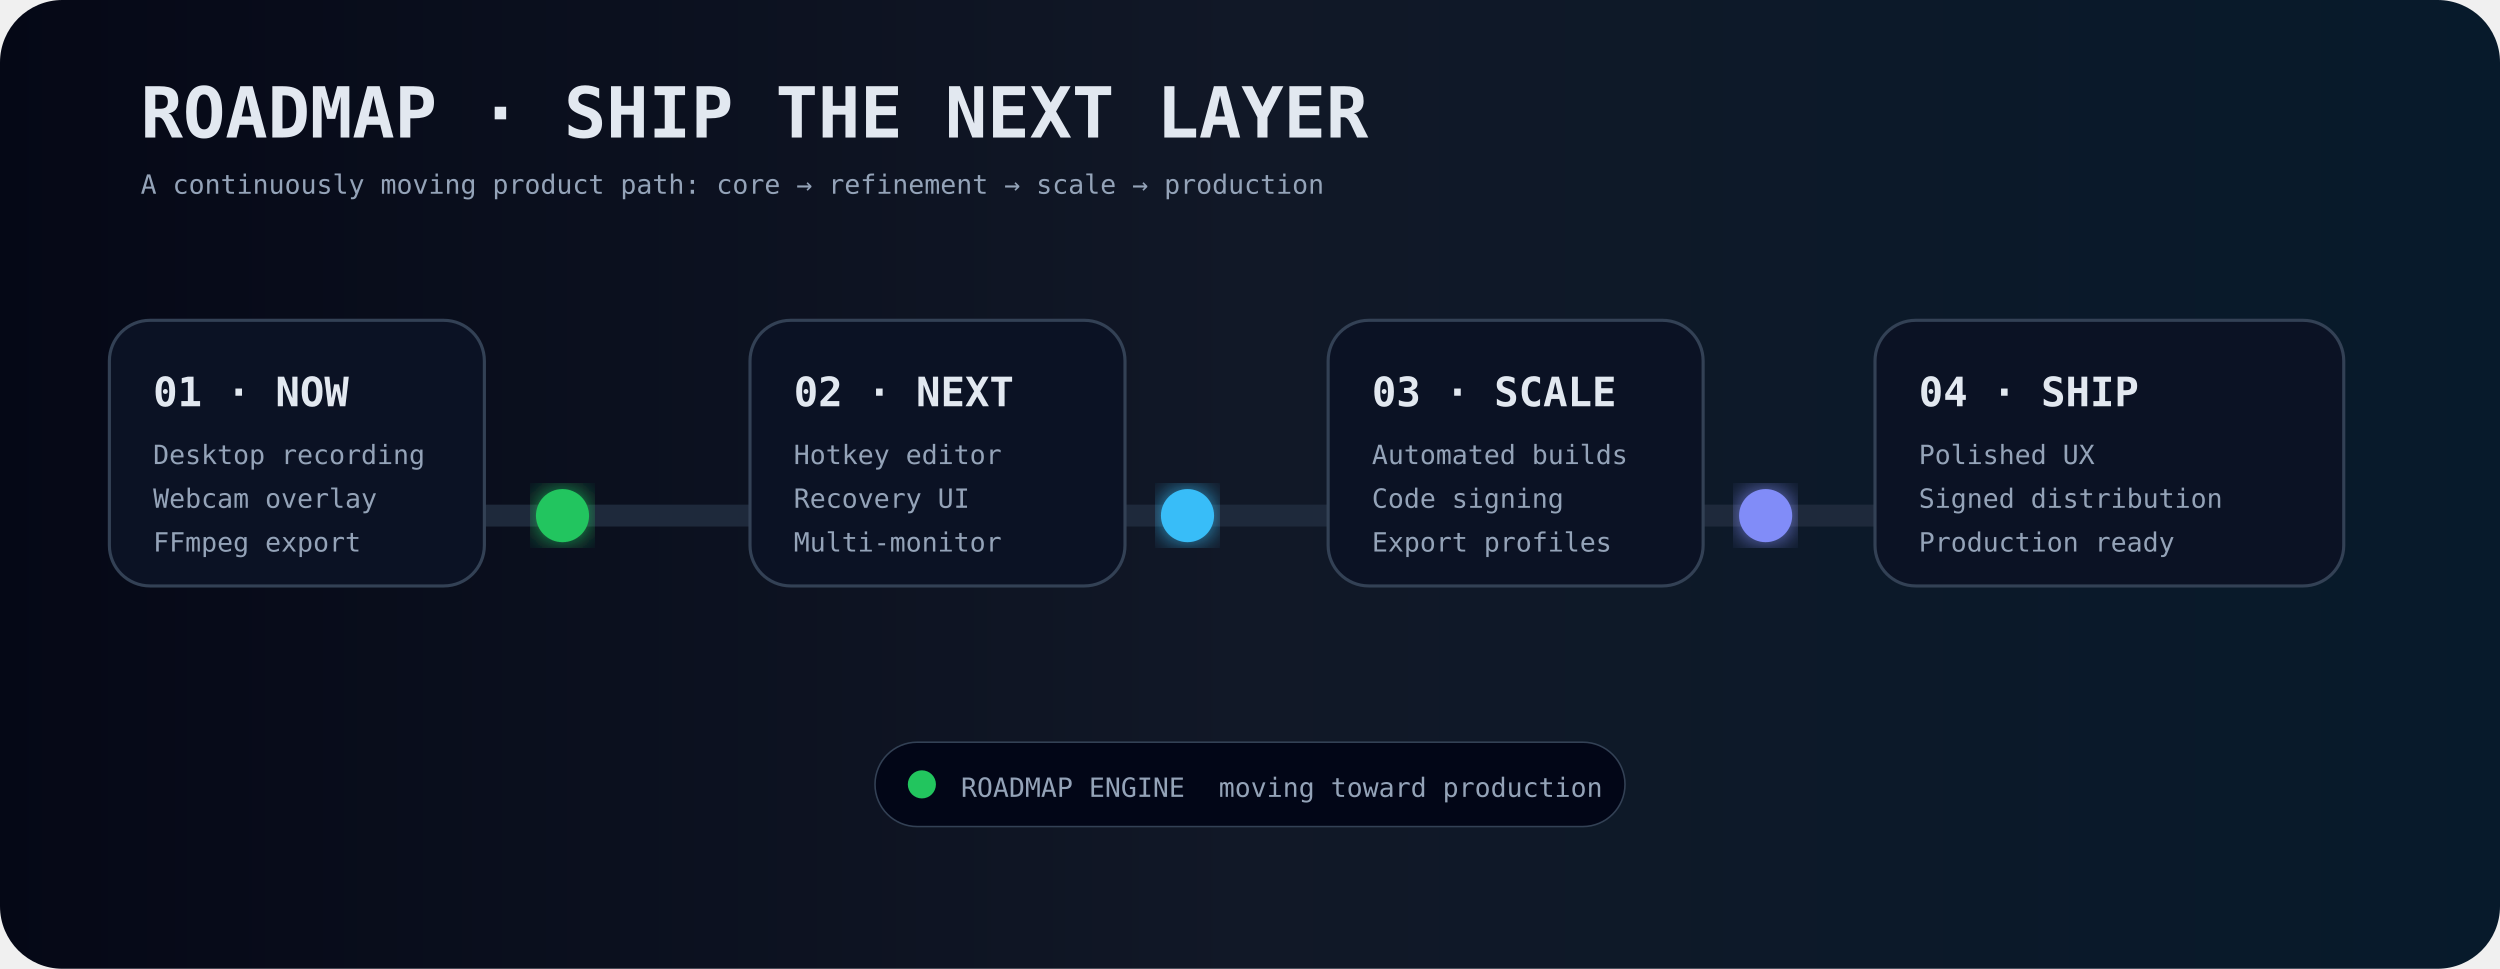
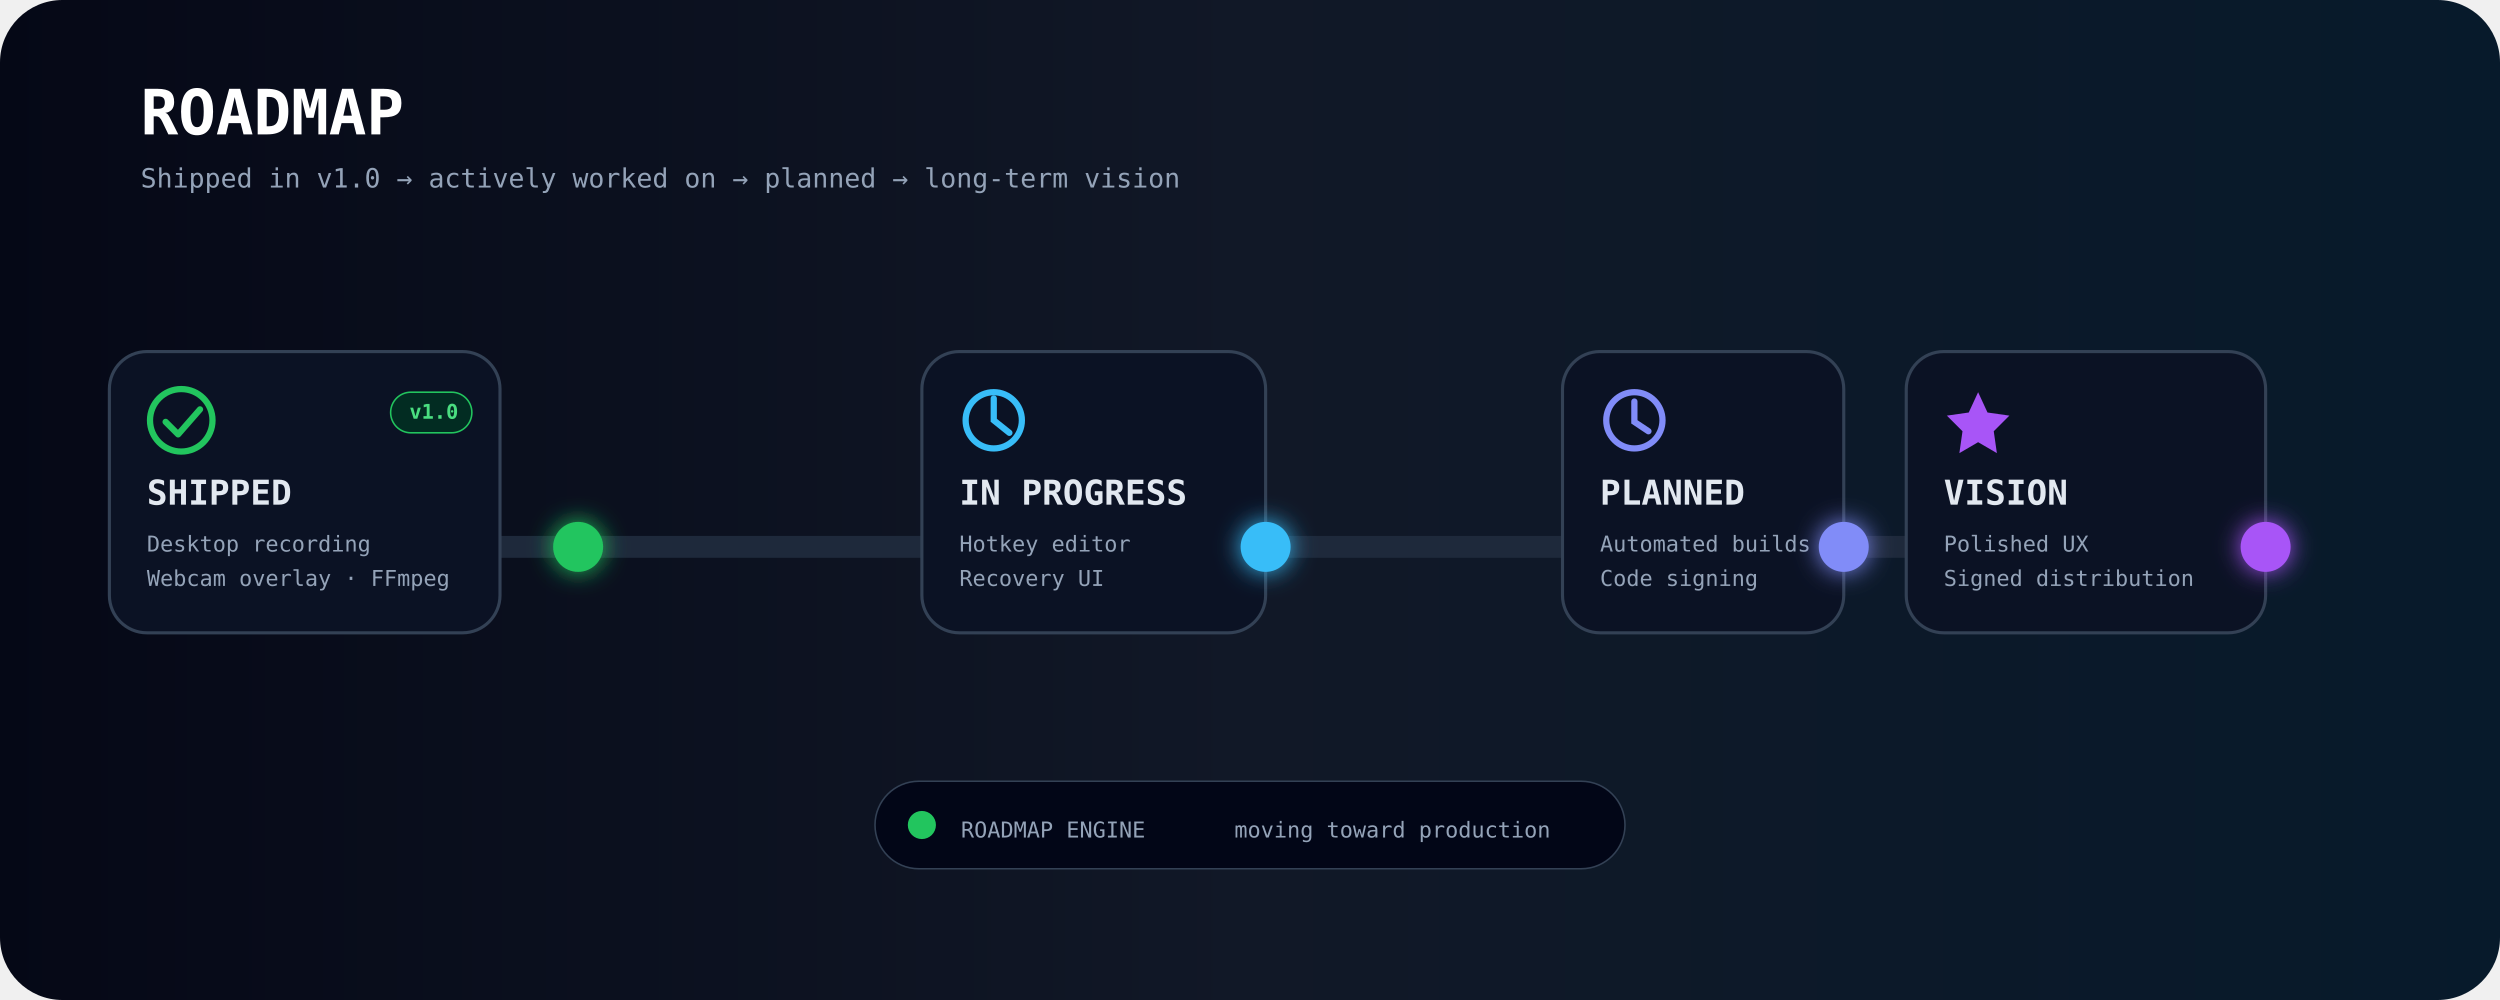
- <svg xmlns="http://www.w3.org/2000/svg" viewBox="0 0 1600 620" role="img" aria-labelledby="t d">
+ <svg xmlns="http://www.w3.org/2000/svg" viewBox="0 0 1600 640" role="img" aria-labelledby="t d">
  <defs>
-     <linearGradient id="bg" x1="0" x2="1">
+     <linearGradient id="rbg" x1="0" x2="1">
      <stop stop-color="#050816" />
      <stop offset=".5" stop-color="#111827" />
      <stop offset="1" stop-color="#071a2b" />
    </linearGradient>
-     <linearGradient id="neon">
+     <linearGradient id="rneon" x1="0" x2="1">
      <stop stop-color="#22d3ee" />
      <stop offset=".5" stop-color="#60a5fa" />
      <stop offset="1" stop-color="#8b5cf6" />
    </linearGradient>
-     <filter id="glow">
-       <feGaussianBlur stdDeviation="9" result="b" />
+     <filter id="rglow" x="-60%" y="-60%" width="220%" height="220%">
+       <feGaussianBlur stdDeviation="8" result="b" />
      <feMerge>
        <feMergeNode in="b" />
        <feMergeNode in="SourceGraphic" />
      </feMerge>
    </filter>
-     <style>.c{fill:#0b1224;stroke:#334155;stroke-width:2}.txt{font:800 26px ui-monospace,monospace;fill:#e2e8f0}.sub{font:500 17px ui-monospace,monospace;fill:#94a3b8}.node{animation:p 2.6s ease-in-out infinite;transform-box:fill-box;transform-origin:center}.beam{stroke:url(#neon);stroke-width:8;stroke-linecap:round;stroke-dasharray:18 26;animation:dash 1s linear infinite;filter:url(#glow)}.progress{stroke:url(#neon);stroke-width:5;stroke-linecap:round;stroke-dasharray:22 1000;animation:run 4.8s linear infinite}@keyframes dash{to{stroke-dashoffset:-44}}@keyframes p{0%,100%{transform:translateY(0);opacity:.7}50%{transform:translateY(-12px);opacity:1}}@keyframes run{to{stroke-dashoffset:-900}}</style>
+     <style>
+     .c{fill:#0b1224;stroke:#334155;stroke-width:2}
+     .txt{font:800 22px ui-monospace,SFMono-Regular,Menlo,monospace;fill:#e2e8f0}
+     .sub{font:500 14px ui-monospace,SFMono-Regular,Menlo,monospace;fill:#94a3b8}
+     .head{font:800 40px ui-monospace,SFMono-Regular,Menlo,monospace;fill:#fff}
+     .lead{font:500 17px ui-monospace,SFMono-Regular,Menlo,monospace;fill:#94a3b8}
+     .pill{font:800 13px ui-monospace,SFMono-Regular,Menlo,monospace}
+     .node{transform-box:fill-box;transform-origin:center;animation:rfloat 2.8s ease-in-out infinite}
+     .beam{stroke:url(#rneon);stroke-width:7;stroke-linecap:round;stroke-dasharray:16 22;animation:rdash 1s linear infinite;filter:url(#rglow)}
+     .progress{stroke:url(#rneon);stroke-width:5;stroke-linecap:round;stroke-dasharray:900;stroke-dashoffset:900;animation:rrun 6s ease-in-out infinite}
+     .check{stroke-dasharray:34;stroke-dashoffset:0}
+     .spinner{transform-box:fill-box;transform-origin:center;animation:rspin 2.2s linear infinite}
+     .ring{animation:rpulse 2s ease-in-out infinite}
+     .star{transform-box:fill-box;transform-origin:center;animation:rtwinkle 2.4s ease-in-out infinite}
+     @keyframes rfloat{0%,100%{transform:translateY(0)}50%{transform:translateY(-10px)}}
+     @keyframes rdash{to{stroke-dashoffset:-38}}
+     @keyframes rrun{0%,8%{stroke-dashoffset:900}92%,100%{stroke-dashoffset:0}}
+     @keyframes rspin{to{transform:rotate(360deg)}}
+     @keyframes rpulse{0%,100%{opacity:.35;transform:scale(1)}50%{opacity:1;transform:scale(1.18)}}
+     @keyframes rtwinkle{0%,100%{opacity:.4}50%{opacity:1}}
+   </style>
  </defs>
-   <rect width="1600" height="620" rx="40" fill="url(#bg)" />
-   <text x="90" y="88" class="txt" style="font-size:45px">ROADMAP · SHIP THE NEXT LAYER</text>
-   <text x="90" y="124" class="sub">A continuously moving product path: core → refinement → scale → production</text>
-   <path d="M150 330 H1410" stroke="#1e293b" stroke-width="14" stroke-linecap="round" />
-   <path d="M150 330 H1410" class="progress" fill="none" />
-   <path d="M360 330H540 M730 330H910 M1100 330H1280" class="beam" fill="none" />
-   <g transform="translate(70 205)">
-     <rect width="240" height="170" rx="26" class="c node" />
-     <text x="28" y="55" class="txt">01 · NOW</text>
-     <text x="28" y="92" class="sub">Desktop recording</text>
-     <text x="28" y="120" class="sub">Webcam overlay</text>
-     <text x="28" y="148" class="sub">FFmpeg export</text>
+   <rect width="1600" height="640" rx="40" fill="url(#rbg)" />
+   <text x="90" y="86" class="head">ROADMAP</text>
+   <text x="90" y="120" class="lead">Shipped in v1.0 → actively worked on → planned → long-term vision</text>
+   <path d="M150 350 H1450" stroke="#1e293b" stroke-width="14" stroke-linecap="round" />
+   <path d="M150 350 H1450" class="progress" fill="none" />
+   <path d="M370 350H540 M810 350H980 M1180 350H1350" class="beam" fill="none" />
+   <g transform="translate(70 225)">
+     <rect width="250" height="180" rx="24" class="c node" />
+     <circle cx="46" cy="44" r="20" fill="none" stroke="#22c55e" stroke-width="4" />
+     <path d="M36 45l8 8 14-16" fill="none" stroke="#22c55e" stroke-width="4" stroke-linecap="round" stroke-linejoin="round" class="check" />
+     <rect x="180" y="26" width="52" height="26" rx="13" fill="#022c22" stroke="#22c55e" />
+     <text x="192" y="43" class="pill" fill="#4ade80">v1.0</text>
+     <text x="24" y="98" class="txt">SHIPPED</text>
+     <text x="24" y="128" class="sub">Desktop recording</text>
+     <text x="24" y="150" class="sub">Webcam overlay · FFmpeg</text>
  </g>
-   <circle cx="360" cy="330" r="17" fill="#22c55e" filter="url(#glow)" class="node" />
-   <g transform="translate(480 205)">
-     <rect width="240" height="170" rx="26" class="c node" style="animation-delay:.5s" />
-     <text x="28" y="55" class="txt">02 · NEXT</text>
-     <text x="28" y="92" class="sub">Hotkey editor</text>
-     <text x="28" y="120" class="sub">Recovery UI</text>
-     <text x="28" y="148" class="sub">Multi-monitor</text>
+   <circle cx="370" cy="350" r="16" fill="#22c55e" filter="url(#rglow)" class="node" />
+   <g transform="translate(590 225)">
+     <rect width="220" height="180" rx="24" class="c node" style="animation-delay:.4s" />
+     <circle cx="46" cy="44" r="18" fill="none" stroke="#38bdf8" stroke-width="4" class="ring" />
+     <path d="M46 30v14l10 8" fill="none" stroke="#38bdf8" stroke-width="4" stroke-linecap="round" class="spinner" />
+     <text x="24" y="98" class="txt">IN PROGRESS</text>
+     <text x="24" y="128" class="sub">Hotkey editor</text>
+     <text x="24" y="150" class="sub">Recovery UI</text>
  </g>
-   <circle cx="760" cy="330" r="17" fill="#38bdf8" filter="url(#glow)" class="node" style="animation-delay:1s" />
-   <g transform="translate(850 205)">
-     <rect width="240" height="170" rx="26" class="c node" style="animation-delay:1s" />
-     <text x="28" y="55" class="txt">03 · SCALE</text>
-     <text x="28" y="92" class="sub">Automated builds</text>
-     <text x="28" y="120" class="sub">Code signing</text>
-     <text x="28" y="148" class="sub">Export profiles</text>
+   <circle cx="810" cy="350" r="16" fill="#38bdf8" filter="url(#rglow)" class="node" style="animation-delay:.4s" />
+   <g transform="translate(1000 225)">
+     <rect width="180" height="180" rx="24" class="c node" style="animation-delay:.8s" />
+     <circle cx="46" cy="44" r="18" fill="none" stroke="#818cf8" stroke-width="4" />
+     <path d="M46 32v13l9 6" fill="none" stroke="#818cf8" stroke-width="4" stroke-linecap="round" />
+     <text x="24" y="98" class="txt">PLANNED</text>
+     <text x="24" y="128" class="sub">Automated builds</text>
+     <text x="24" y="150" class="sub">Code signing</text>
  </g>
-   <circle cx="1130" cy="330" r="17" fill="#818cf8" filter="url(#glow)" class="node" style="animation-delay:1.5s" />
-   <g transform="translate(1200 205)">
-     <rect width="300" height="170" rx="26" class="c node" style="animation-delay:1.5s" />
-     <text x="28" y="55" class="txt">04 · SHIP</text>
-     <text x="28" y="92" class="sub">Polished UX</text>
-     <text x="28" y="120" class="sub">Signed distribution</text>
-     <text x="28" y="148" class="sub">Production ready</text>
+   <circle cx="1180" cy="350" r="16" fill="#818cf8" filter="url(#rglow)" class="node" style="animation-delay:.8s" />
+   <g transform="translate(1220 225)">
+     <rect width="230" height="180" rx="24" class="c node" style="animation-delay:1.2s" />
+     <path d="M46 26l6 13 14 2-10 10 2 14-12-7-12 7 2-14-10-10 14-2z" fill="#a855f7" class="star" />
+     <text x="24" y="98" class="txt">VISION</text>
+     <text x="24" y="128" class="sub">Polished UX</text>
+     <text x="24" y="150" class="sub">Signed distribution</text>
  </g>
-   <g transform="translate(560 475)">
-     <rect width="480" height="54" rx="27" fill="#020617" stroke="#334155" />
-     <circle cx="30" cy="27" r="9" fill="#22c55e" class="node" />
-     <text x="55" y="35" class="sub">ROADMAP ENGINE</text>
-     <text x="220" y="35" class="sub">moving toward production</text>
+   <circle cx="1450" cy="350" r="16" fill="#a855f7" filter="url(#rglow)" class="node" style="animation-delay:1.2s" />
+   <g transform="translate(560 500)">
+     <rect width="480" height="56" rx="28" fill="#020617" stroke="#334155" />
+     <circle cx="30" cy="28" r="9" fill="#22c55e" class="ring" />
+     <text x="55" y="36" class="sub">ROADMAP ENGINE</text>
+     <text x="230" y="36" class="sub">moving toward production</text>
  </g>
</svg>
